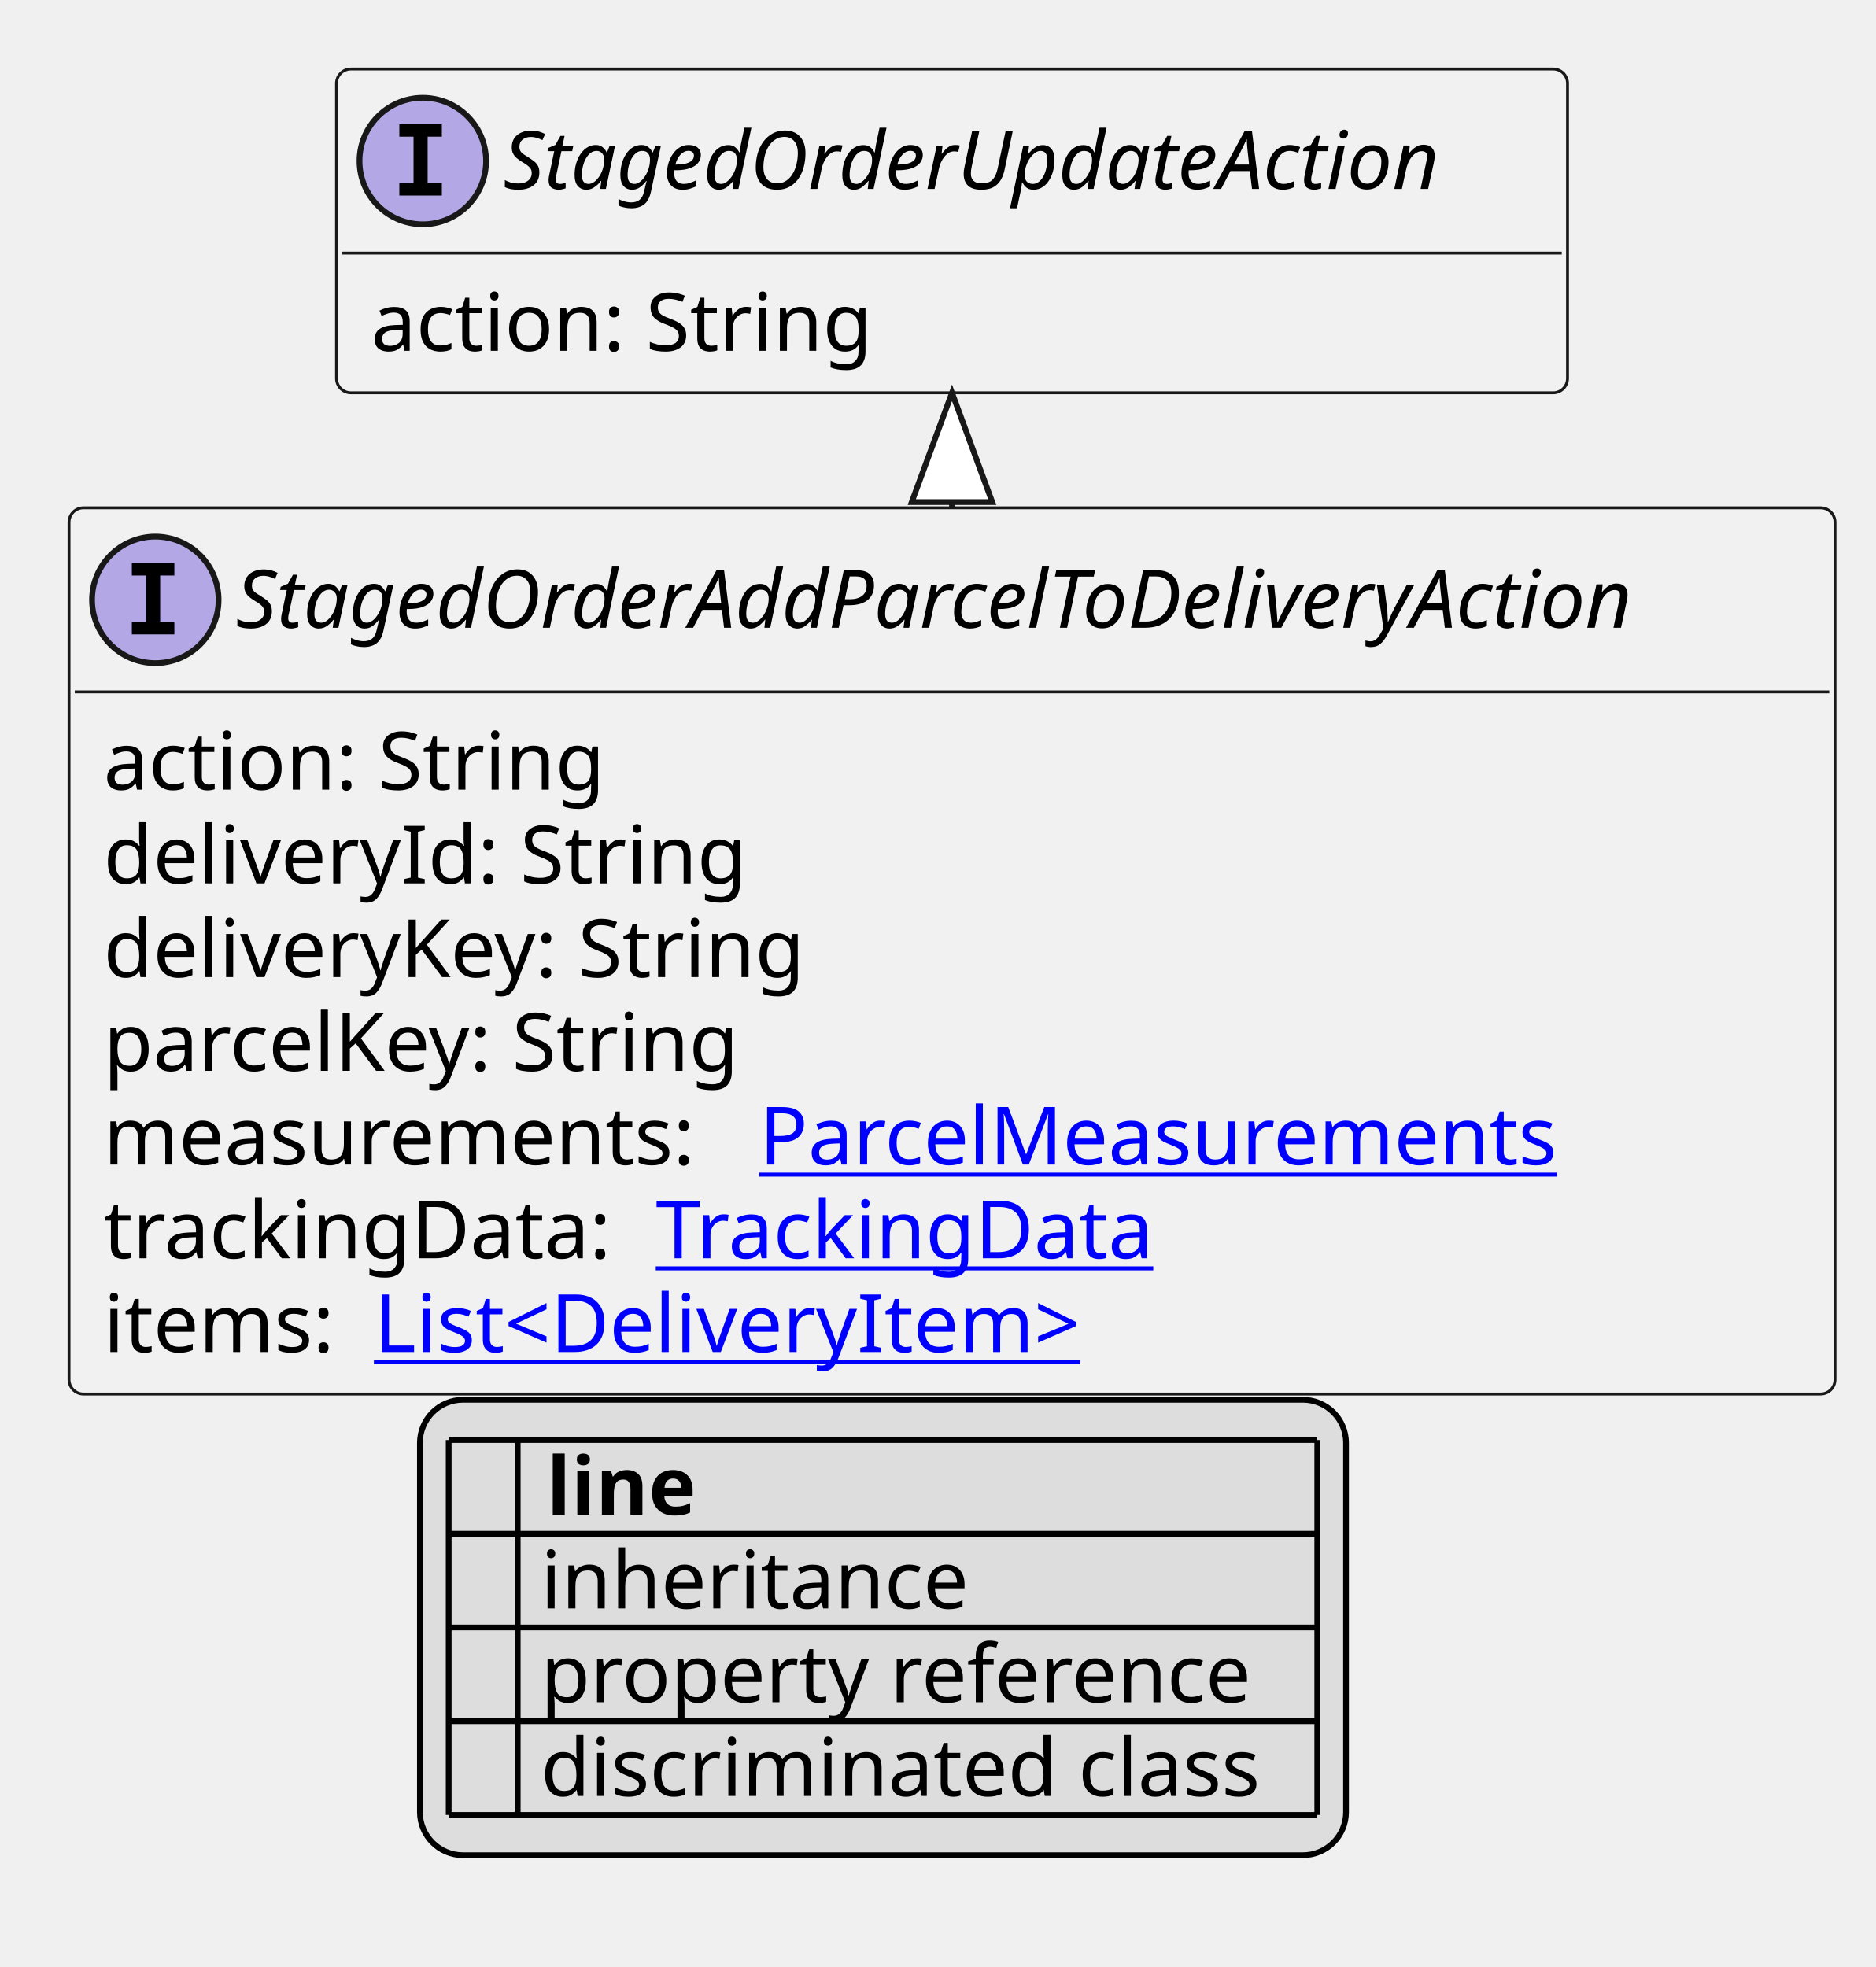
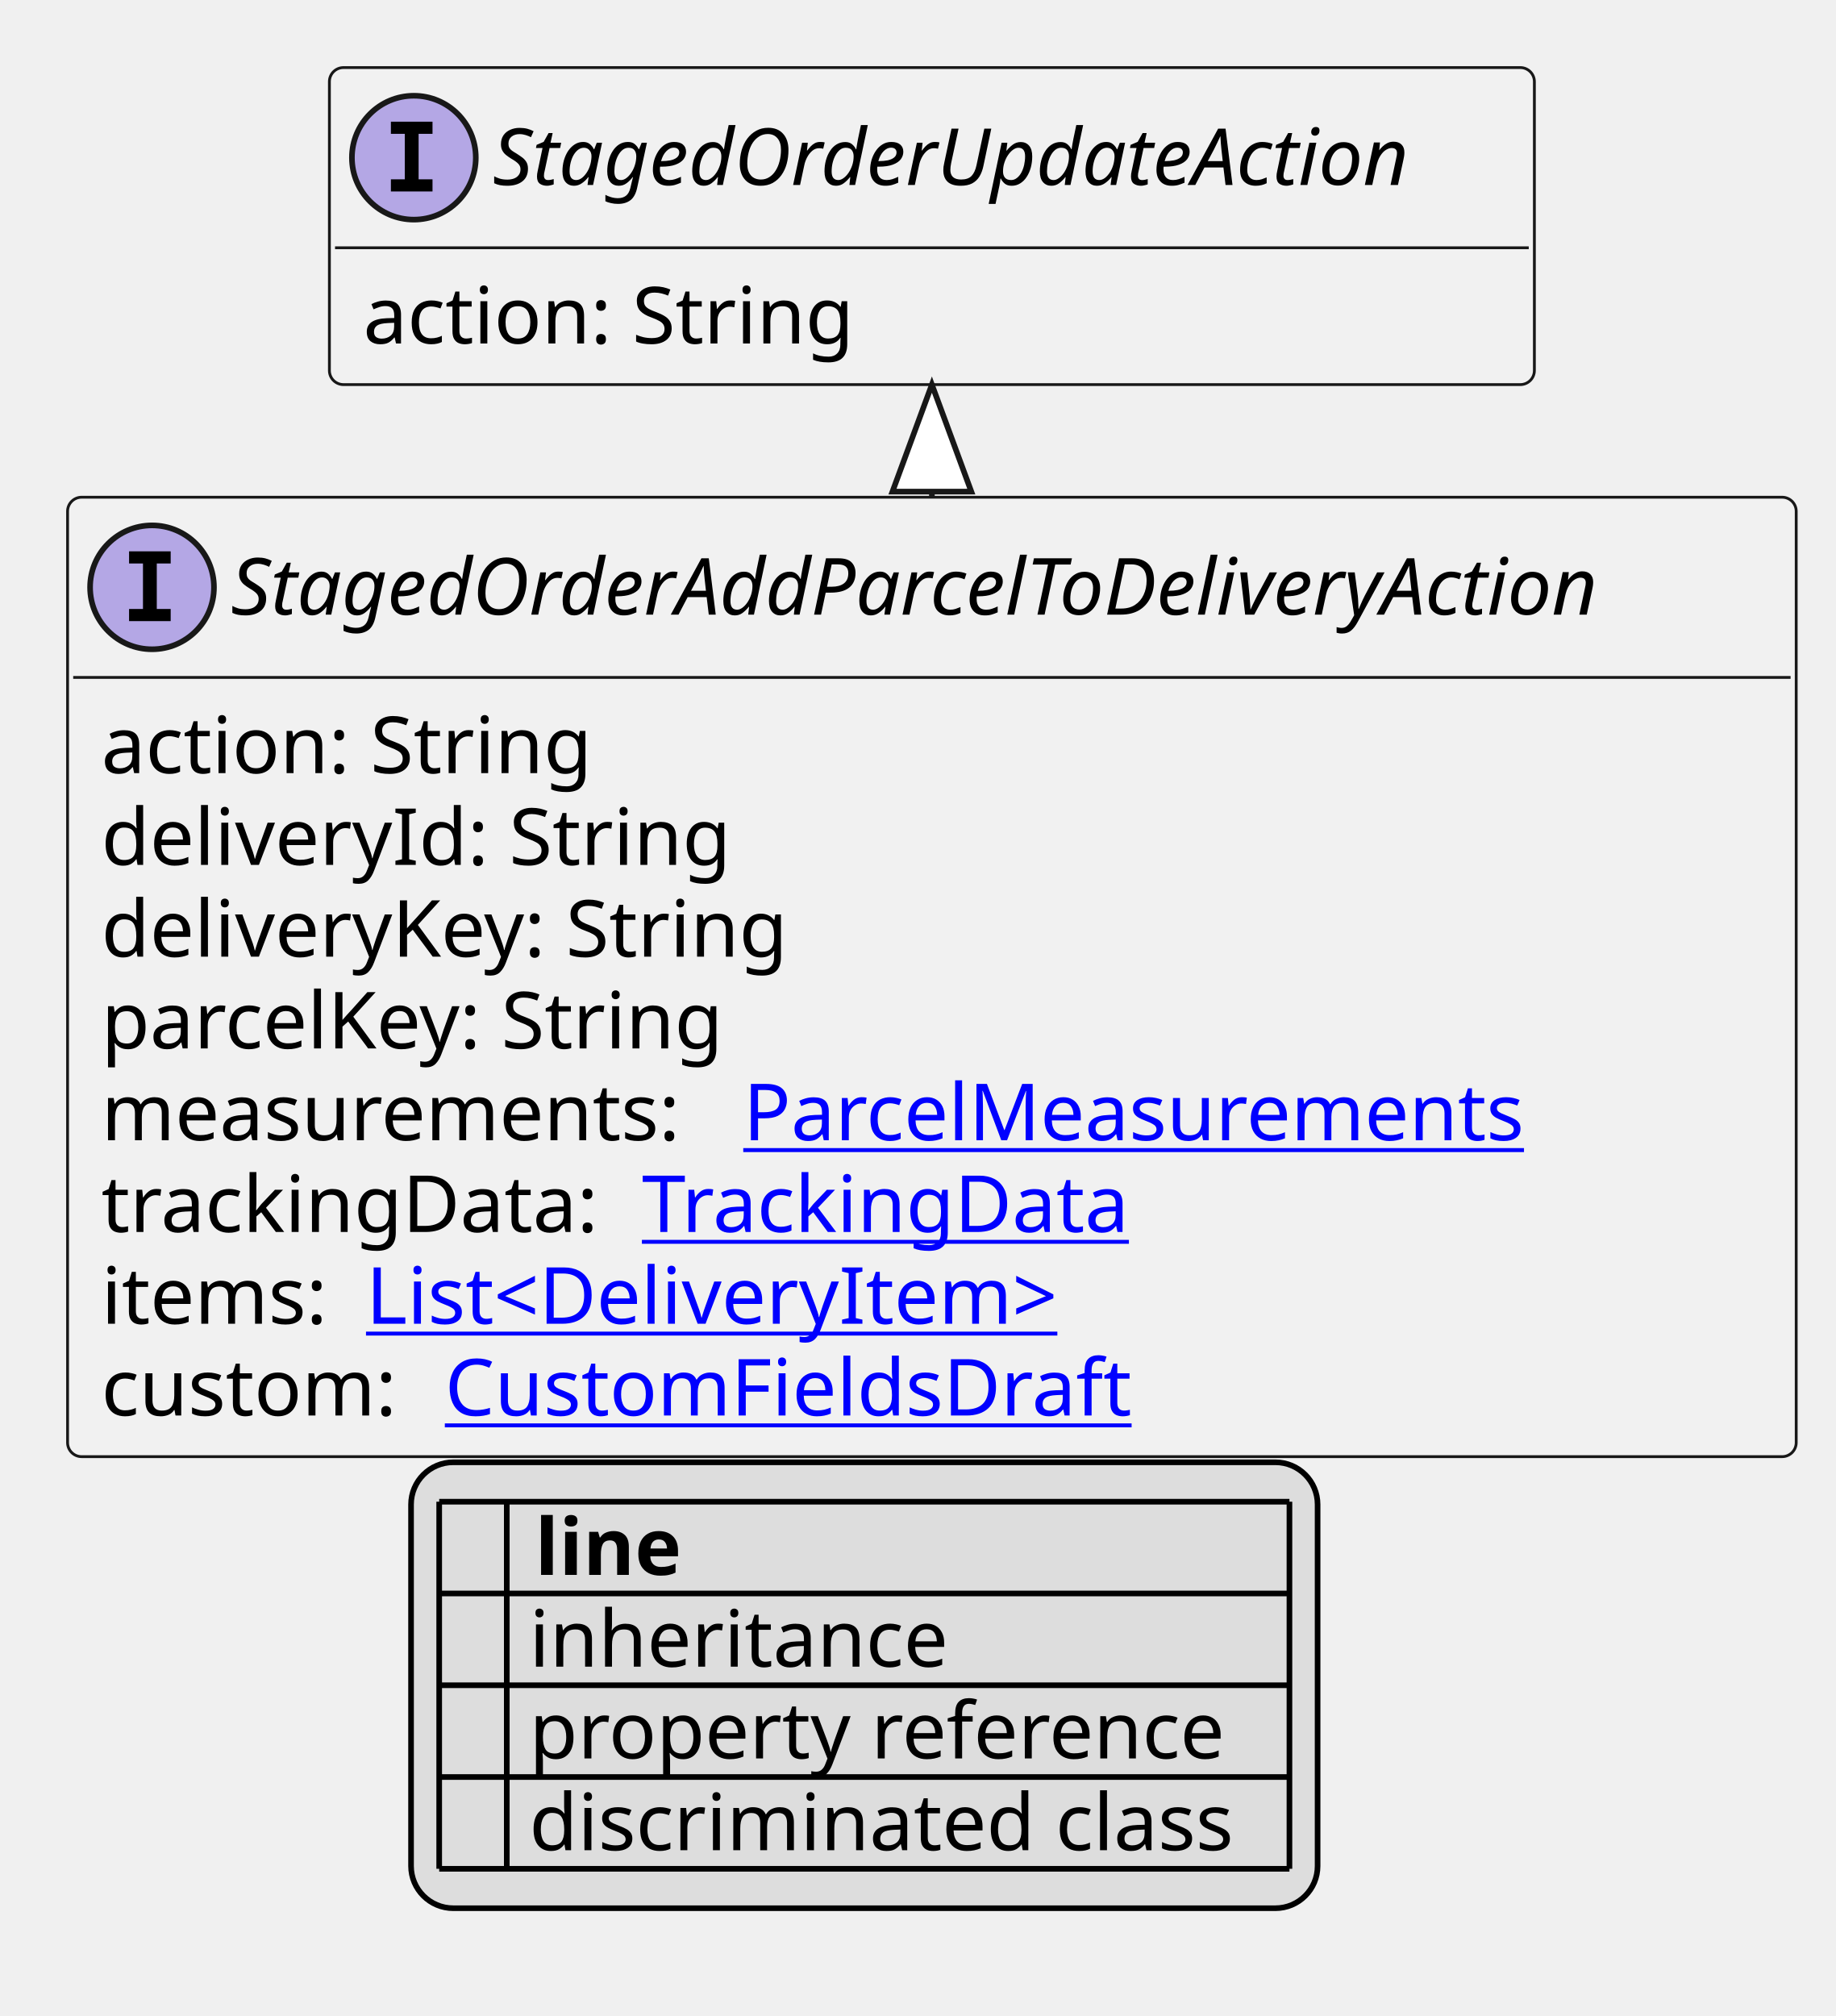
- <svg xmlns="http://www.w3.org/2000/svg" xmlns:xlink="http://www.w3.org/1999/xlink" contentStyleType="text/css" height="342px" preserveAspectRatio="none" style="width:326px;height:342px;background:#FFFFFF;" version="1.1" viewBox="0 0 326 342" width="326px" zoomAndPan="magnify">
+ <svg xmlns="http://www.w3.org/2000/svg" xmlns:xlink="http://www.w3.org/1999/xlink" contentStyleType="text/css" height="358px" preserveAspectRatio="none" style="width:326px;height:358px;background:#FFFFFF;" version="1.1" viewBox="0 0 326 358" width="326px" zoomAndPan="magnify">
  <defs>
-     <filter height="1" id="bz11cniunm6vb0" width="1" x="0" y="0">
+     <filter height="1" id="b1cbl60ndzutpr0" width="1" x="0" y="0">
      <feFlood flood-color="#000000" result="flood" />
      <feComposite in="SourceGraphic" in2="flood" operator="over" />
    </filter>
-     <filter height="1" id="bz11cniunm6vb1" width="1" x="0" y="0">
+     <filter height="1" id="b1cbl60ndzutpr1" width="1" x="0" y="0">
      <feFlood flood-color="#008000" result="flood" />
      <feComposite in="SourceGraphic" in2="flood" operator="over" />
    </filter>
-     <filter height="1" id="bz11cniunm6vb2" width="1" x="0" y="0">
+     <filter height="1" id="b1cbl60ndzutpr2" width="1" x="0" y="0">
      <feFlood flood-color="#0000FF" result="flood" />
      <feComposite in="SourceGraphic" in2="flood" operator="over" />
    </filter>
  </defs>
  <g>
    <a href="StagedOrderAddParcelToDeliveryAction.svg" target="_top" title="StagedOrderAddParcelToDeliveryAction.svg" xlink:actuate="onRequest" xlink:href="StagedOrderAddParcelToDeliveryAction.svg" xlink:show="new" xlink:title="StagedOrderAddParcelToDeliveryAction.svg" xlink:type="simple">
      <g id="elem_StagedOrderAddParcelToDeliveryAction">
-         <rect codeLine="10" fill="#F1F1F1" height="154.078" id="StagedOrderAddParcelToDeliveryAction" rx="2.5" ry="2.5" style="stroke:#181818;stroke-width:0.5;" width="307" x="12" y="88.297" />
+         <rect codeLine="10" fill="#F1F1F1" height="170.375" id="StagedOrderAddParcelToDeliveryAction" rx="2.5" ry="2.5" style="stroke:#181818;stroke-width:0.5;" width="307" x="12" y="88.297" />
        <ellipse cx="27" cy="104.297" fill="#B4A7E5" rx="11" ry="11" style="stroke:#181818;stroke-width:1.0;" />
        <path d="M22.922,100.062 L22.922,97.906 L30.312,97.906 L30.312,100.062 L27.844,100.062 L27.844,108.141 L30.312,108.141 L30.312,110.297 L22.922,110.297 L22.922,108.141 L25.391,108.141 L25.391,100.062 L22.922,100.062 Z " fill="#000000" />
        <text fill="#000000" font-family="sans-serif" font-size="14" font-style="italic" lengthAdjust="spacing" textLength="275" x="41" y="109.144">StagedOrderAddParcelToDeliveryAction</text>
        <line style="stroke:#181818;stroke-width:0.5;" x1="13" x2="318" y1="120.297" y2="120.297" />
        <text fill="#000000" font-family="sans-serif" font-size="14" lengthAdjust="spacing" textLength="91" x="18" y="137.292">action: String</text>
        <text fill="#000000" font-family="sans-serif" font-size="14" lengthAdjust="spacing" textLength="113" x="18" y="153.589">deliveryId: String</text>
        <text fill="#000000" font-family="sans-serif" font-size="14" lengthAdjust="spacing" textLength="126" x="18" y="169.886">deliveryKey: String</text>
        <text fill="#000000" font-family="sans-serif" font-size="14" lengthAdjust="spacing" textLength="116" x="18" y="186.183">parcelKey: String</text>
        <text fill="#000000" font-family="sans-serif" font-size="14" lengthAdjust="spacing" textLength="110" x="18" y="202.48">measurements:</text>
        <a href="ParcelMeasurements.svg" target="_top" title="ParcelMeasurements.svg" xlink:actuate="onRequest" xlink:href="ParcelMeasurements.svg" xlink:show="new" xlink:title="ParcelMeasurements.svg" xlink:type="simple">
          <text fill="#0000FF" font-family="sans-serif" font-size="14" lengthAdjust="spacing" text-decoration="underline" textLength="146" x="132" y="202.48">ParcelMeasurements</text>
        </a>
        <text fill="#000000" font-family="sans-serif" font-size="14" lengthAdjust="spacing" textLength="92" x="18" y="218.776">trackingData:</text>
        <a href="TrackingData.svg" target="_top" title="TrackingData.svg" xlink:actuate="onRequest" xlink:href="TrackingData.svg" xlink:show="new" xlink:title="TrackingData.svg" xlink:type="simple">
          <text fill="#0000FF" font-family="sans-serif" font-size="14" lengthAdjust="spacing" text-decoration="underline" textLength="91" x="114" y="218.776">TrackingData</text>
        </a>
        <text fill="#000000" font-family="sans-serif" font-size="14" lengthAdjust="spacing" textLength="43" x="18" y="235.073">items:</text>
        <a href="DeliveryItem.svg" target="_top" title="DeliveryItem.svg" xlink:actuate="onRequest" xlink:href="DeliveryItem.svg" xlink:show="new" xlink:title="DeliveryItem.svg" xlink:type="simple">
          <text fill="#0000FF" font-family="sans-serif" font-size="14" lengthAdjust="spacing" text-decoration="underline" textLength="131" x="65" y="235.073">List&lt;DeliveryItem&gt;</text>
        </a>
+         <text fill="#000000" font-family="sans-serif" font-size="14" lengthAdjust="spacing" textLength="57" x="18" y="251.37">custom:</text>
+         <a href="CustomFieldsDraft.svg" target="_top" title="CustomFieldsDraft.svg" xlink:actuate="onRequest" xlink:href="CustomFieldsDraft.svg" xlink:show="new" xlink:title="CustomFieldsDraft.svg" xlink:type="simple">
+           <text fill="#0000FF" font-family="sans-serif" font-size="14" lengthAdjust="spacing" text-decoration="underline" textLength="127" x="79" y="251.37">CustomFieldsDraft</text>
+         </a>
      </g>
    </a>
    <a href="StagedOrderUpdateAction.svg" target="_top" title="StagedOrderUpdateAction.svg" xlink:actuate="onRequest" xlink:href="StagedOrderUpdateAction.svg" xlink:show="new" xlink:title="StagedOrderUpdateAction.svg" xlink:type="simple">
      <g id="elem_StagedOrderUpdateAction">
-         <rect codeLine="19" fill="#F1F1F1" height="56.297" id="StagedOrderUpdateAction" rx="2.5" ry="2.5" style="stroke:#181818;stroke-width:0.5;" width="214" x="58.5" y="12" />
+         <rect codeLine="20" fill="#F1F1F1" height="56.297" id="StagedOrderUpdateAction" rx="2.5" ry="2.5" style="stroke:#181818;stroke-width:0.5;" width="214" x="58.5" y="12" />
        <ellipse cx="73.5" cy="28" fill="#B4A7E5" rx="11" ry="11" style="stroke:#181818;stroke-width:1.0;" />
        <path d="M69.422,23.766 L69.422,21.609 L76.812,21.609 L76.812,23.766 L74.344,23.766 L74.344,31.844 L76.812,31.844 L76.812,34 L69.422,34 L69.422,31.844 L71.891,31.844 L71.891,23.766 L69.422,23.766 Z " fill="#000000" />
        <text fill="#000000" font-family="sans-serif" font-size="14" font-style="italic" lengthAdjust="spacing" textLength="182" x="87.5" y="32.847">StagedOrderUpdateAction</text>
        <line style="stroke:#181818;stroke-width:0.5;" x1="59.5" x2="271.5" y1="44" y2="44" />
        <text fill="#000000" font-family="sans-serif" font-size="14" lengthAdjust="spacing" textLength="91" x="64.5" y="60.995">action: String</text>
      </g>
    </a>
    <line style="stroke:#181818;stroke-width:1.0;" x1="165.5" x2="165.5" y1="68.297" y2="88.297" />
    <polygon fill="#FFFFFF" points="165.5,68.297,158.5,87.297,172.5,87.297,165.5,68.297" style="stroke:#181818;stroke-width:1.0;" />
-     <rect fill="#DDDDDD" height="79.188" id="_legend" rx="7.5" ry="7.5" style="stroke:#000000;stroke-width:1.0;" width="161" x="73" y="243.375" />
-     <text fill="#000000" font-family="sans-serif" font-size="14" font-weight="bold" lengthAdjust="spacing" textLength="5" x="78" y="263.37"> </text>
-     <text fill="#000000" font-family="sans-serif" font-size="14" font-weight="bold" lengthAdjust="spacing" textLength="28" x="95" y="263.37">line</text>
-     <text fill="#000000" filter="url(#bz11cniunm6vb0)" font-family="sans-serif" font-size="14" lengthAdjust="spacing" textLength="12" x="78" y="279.667">   </text>
-     <text fill="#000000" font-family="sans-serif" font-size="14" lengthAdjust="spacing" textLength="77" x="94" y="279.667">inheritance</text>
-     <text fill="#000000" filter="url(#bz11cniunm6vb1)" font-family="sans-serif" font-size="14" lengthAdjust="spacing" textLength="12" x="78" y="295.964">   </text>
-     <text fill="#000000" font-family="sans-serif" font-size="14" lengthAdjust="spacing" textLength="129" x="94" y="295.964">property reference</text>
-     <text fill="#000000" filter="url(#bz11cniunm6vb2)" font-family="sans-serif" font-size="14" lengthAdjust="spacing" textLength="12" x="78" y="312.261">   </text>
-     <text fill="#000000" font-family="sans-serif" font-size="14" lengthAdjust="spacing" textLength="131" x="94" y="312.261">discriminated class</text>
-     <line style="stroke:#000000;stroke-width:1.0;" x1="78" x2="229" y1="250.375" y2="250.375" />
+     <rect fill="#DDDDDD" height="79.188" id="_legend" rx="7.5" ry="7.5" style="stroke:#000000;stroke-width:1.0;" width="161" x="73" y="259.672" />
+     <text fill="#000000" font-family="sans-serif" font-size="14" font-weight="bold" lengthAdjust="spacing" textLength="5" x="78" y="279.667"> </text>
+     <text fill="#000000" font-family="sans-serif" font-size="14" font-weight="bold" lengthAdjust="spacing" textLength="28" x="95" y="279.667">line</text>
+     <text fill="#000000" filter="url(#b1cbl60ndzutpr0)" font-family="sans-serif" font-size="14" lengthAdjust="spacing" textLength="12" x="78" y="295.964">   </text>
+     <text fill="#000000" font-family="sans-serif" font-size="14" lengthAdjust="spacing" textLength="77" x="94" y="295.964">inheritance</text>
+     <text fill="#000000" filter="url(#b1cbl60ndzutpr1)" font-family="sans-serif" font-size="14" lengthAdjust="spacing" textLength="12" x="78" y="312.261">   </text>
+     <text fill="#000000" font-family="sans-serif" font-size="14" lengthAdjust="spacing" textLength="129" x="94" y="312.261">property reference</text>
+     <text fill="#000000" filter="url(#b1cbl60ndzutpr2)" font-family="sans-serif" font-size="14" lengthAdjust="spacing" textLength="12" x="78" y="328.558">   </text>
+     <text fill="#000000" font-family="sans-serif" font-size="14" lengthAdjust="spacing" textLength="131" x="94" y="328.558">discriminated class</text>
    <line style="stroke:#000000;stroke-width:1.0;" x1="78" x2="229" y1="266.672" y2="266.672" />
    <line style="stroke:#000000;stroke-width:1.0;" x1="78" x2="229" y1="282.969" y2="282.969" />
    <line style="stroke:#000000;stroke-width:1.0;" x1="78" x2="229" y1="299.266" y2="299.266" />
    <line style="stroke:#000000;stroke-width:1.0;" x1="78" x2="229" y1="315.562" y2="315.562" />
-     <line style="stroke:#000000;stroke-width:1.0;" x1="78" x2="78" y1="250.375" y2="315.562" />
-     <line style="stroke:#000000;stroke-width:1.0;" x1="90" x2="90" y1="250.375" y2="315.562" />
-     <line style="stroke:#000000;stroke-width:1.0;" x1="229" x2="229" y1="250.375" y2="315.562" />
+     <line style="stroke:#000000;stroke-width:1.0;" x1="78" x2="229" y1="331.859" y2="331.859" />
+     <line style="stroke:#000000;stroke-width:1.0;" x1="78" x2="78" y1="266.672" y2="331.859" />
+     <line style="stroke:#000000;stroke-width:1.0;" x1="90" x2="90" y1="266.672" y2="331.859" />
+     <line style="stroke:#000000;stroke-width:1.0;" x1="229" x2="229" y1="266.672" y2="331.859" />
  </g>
</svg>
